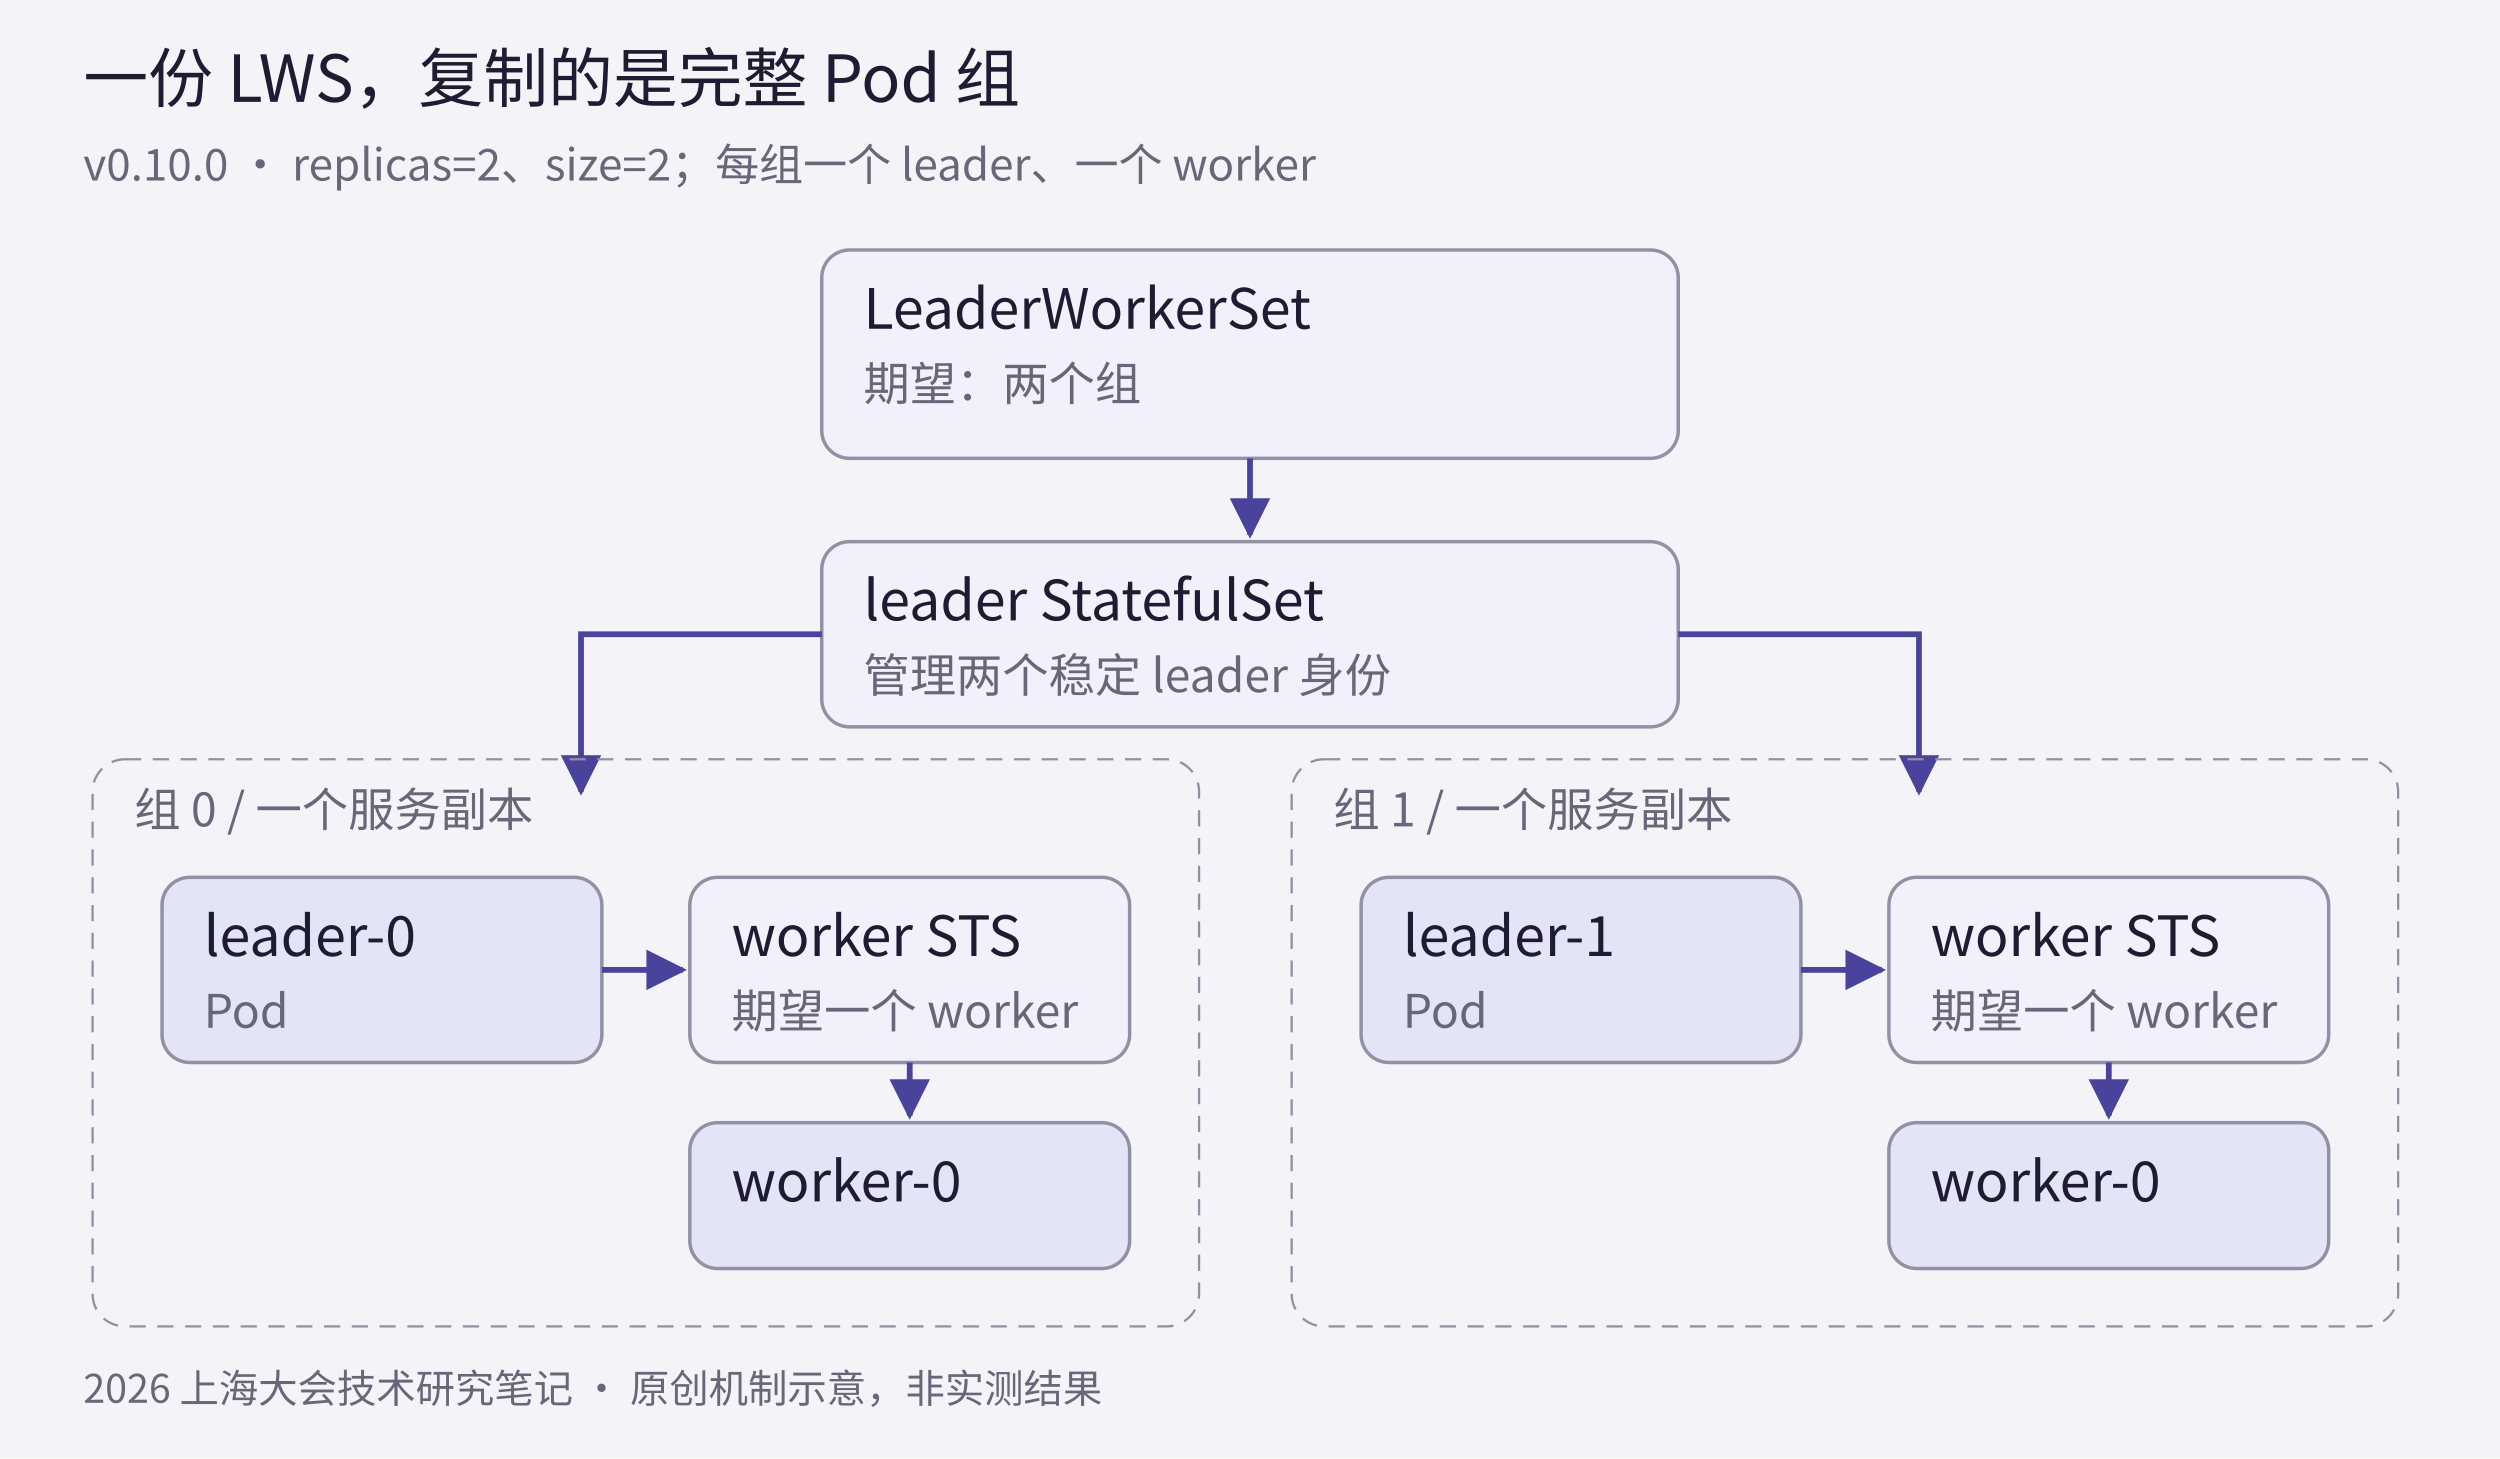
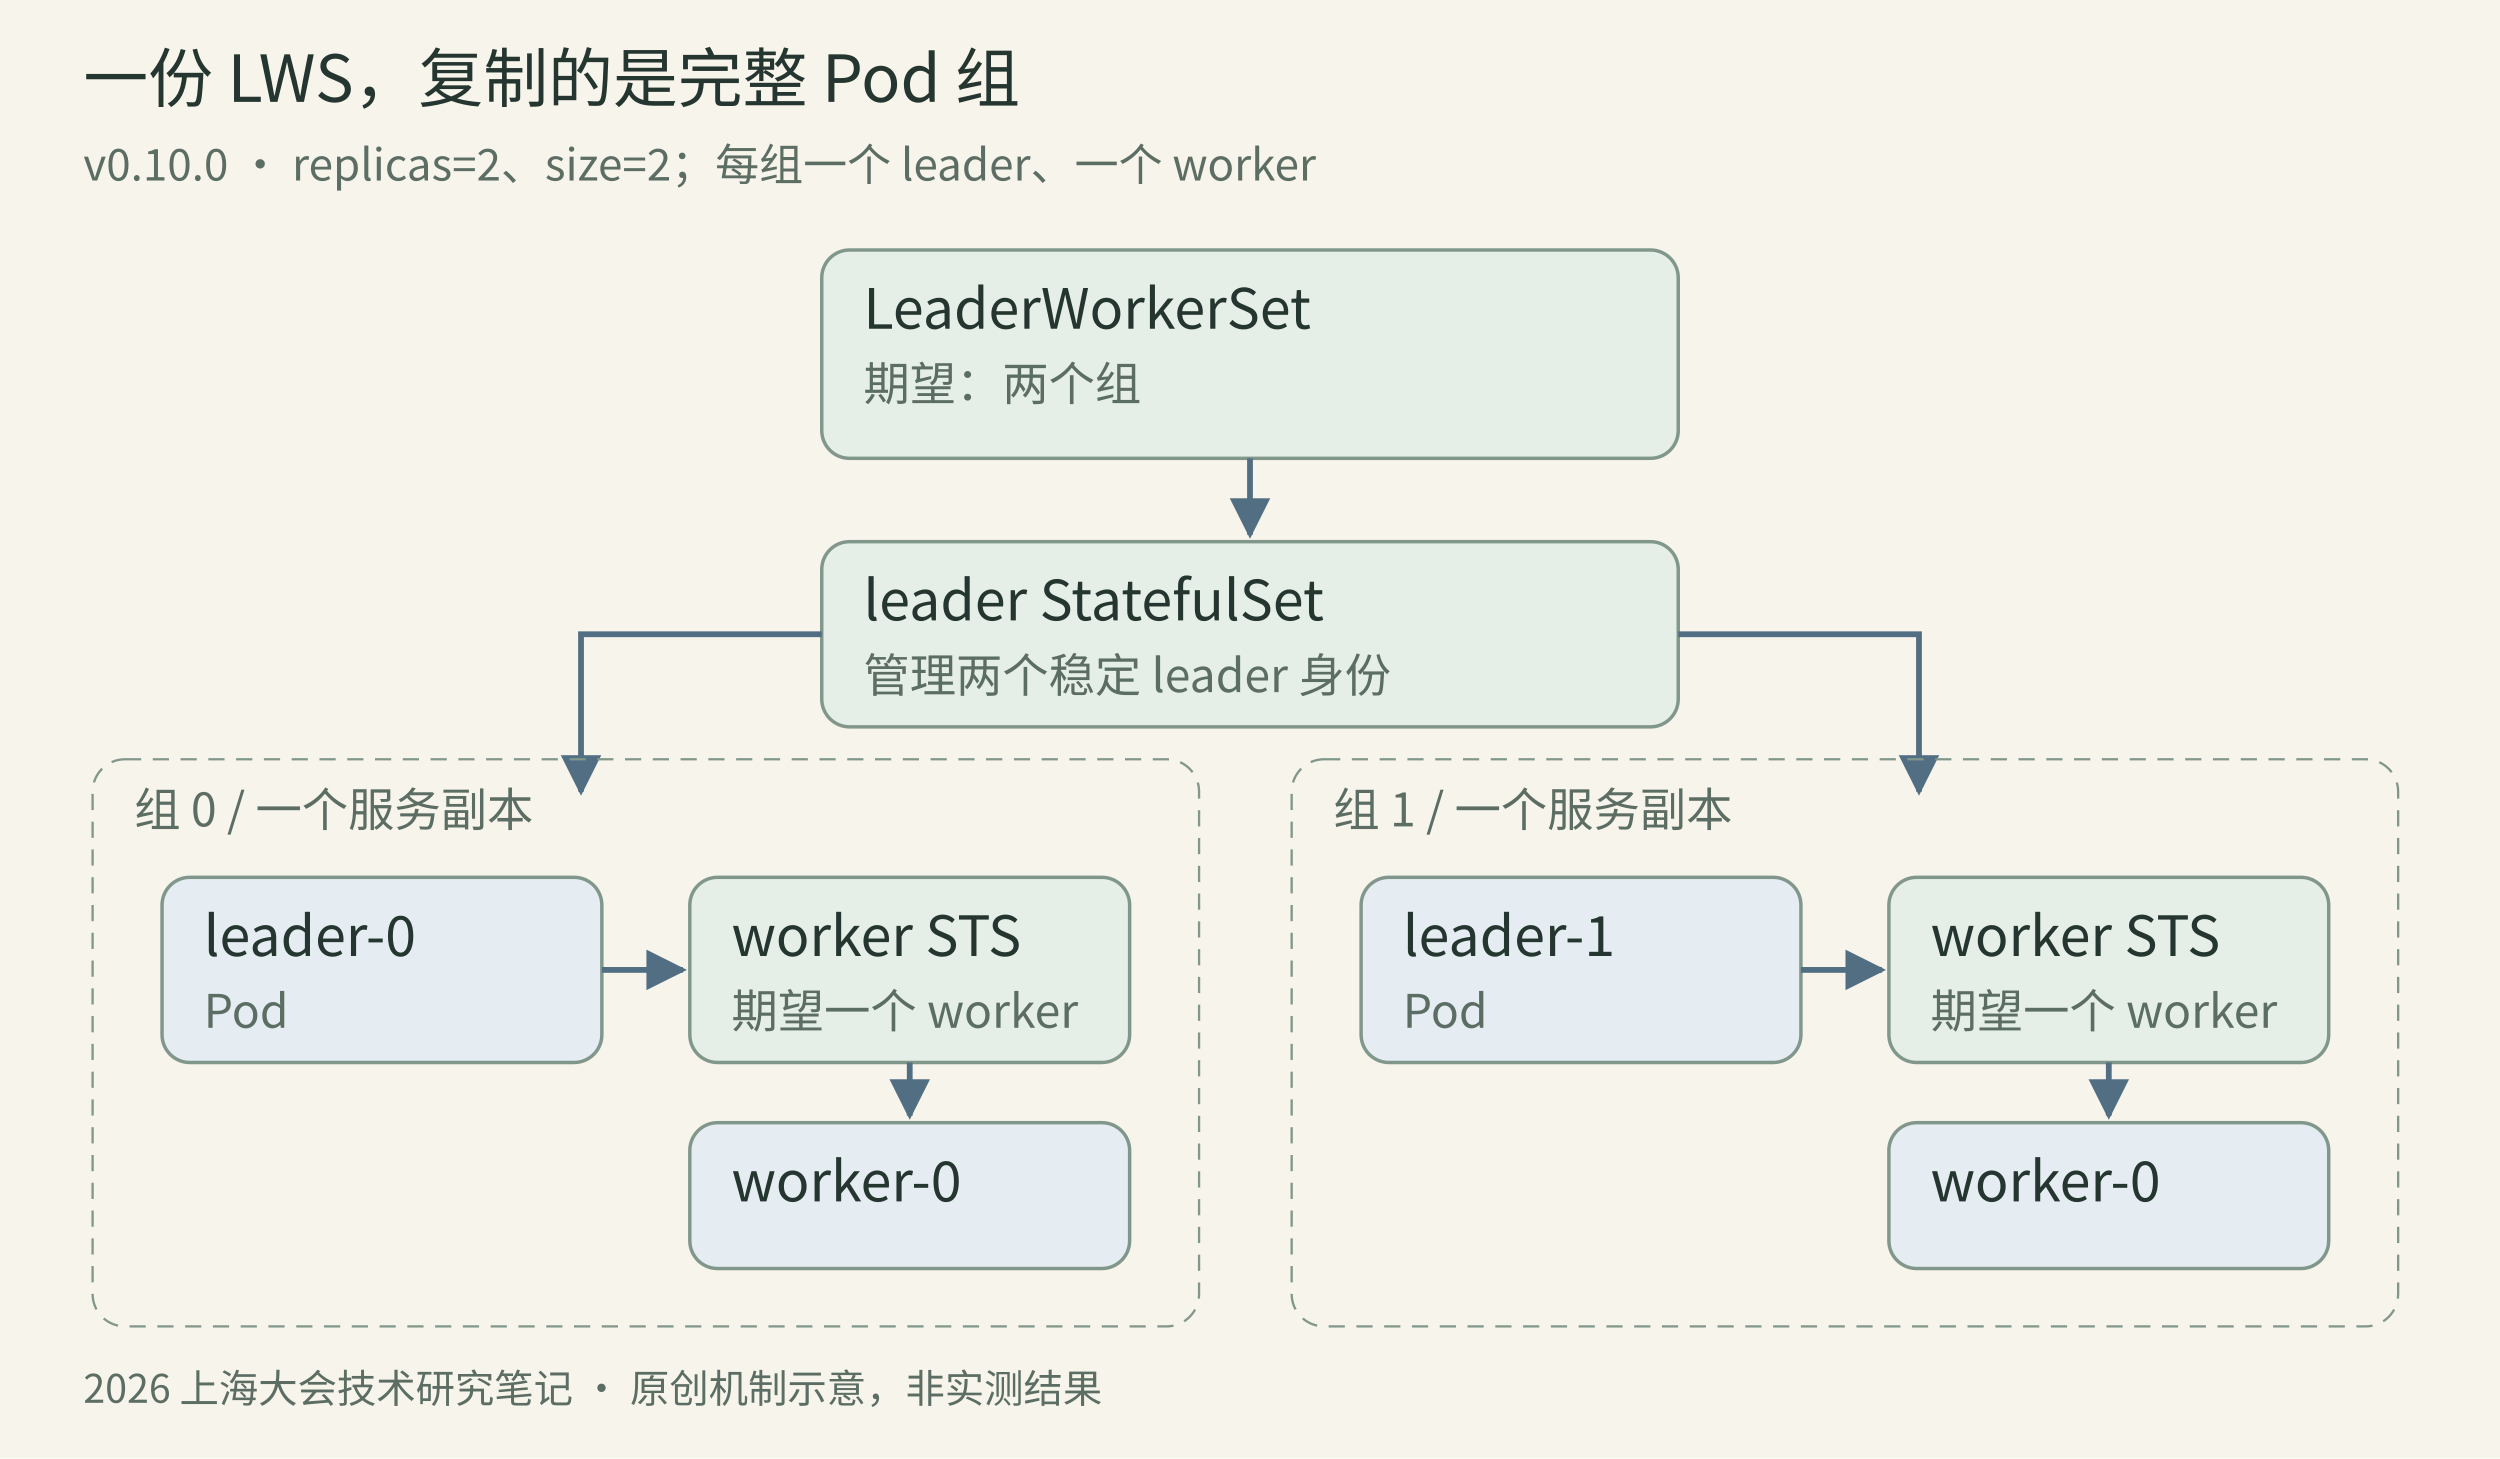
<svg xmlns="http://www.w3.org/2000/svg" viewBox="0 0 1080 630" role="img" aria-labelledby="title desc">
  <defs>
    <marker id="arrow" viewBox="0 0 10 10" refX="9" refY="5" markerWidth="7" markerHeight="7" orient="auto-start-reverse">
-       <path d="M 0 0 L 10 5 L 0 10 z" fill="#49439C" />
+       <path d="M 0 0 L 10 5 L 0 10 z" fill="#526e83" />
    </marker>
    <marker id="data" viewBox="0 0 10 10" refX="9" refY="5" markerWidth="7" markerHeight="7" orient="auto-start-reverse">
-       <path d="M 0 0 L 10 5 L 0 10 z" fill="#4D6B33" />
+       <path d="M 0 0 L 10 5 L 0 10 z" fill="#197657" />
    </marker>
  </defs>
-   <rect width="1080" height="630" fill="#F4F4F8" />
+   <rect width="1080" height="630" fill="#f7f4eb" />
  <g font-family="Microsoft YaHei, PingFang SC, Noto Sans CJK SC, sans-serif">
-     <text x="36" y="44" font-size="28" fill="#1E1C32" text-anchor="start">一份 LWS，复制的是完整 Pod 组</text>
-     <text x="36" y="78" font-size="19" fill="#68677A" text-anchor="start">v0.10.0 · replicas=2、size=2；每组一个 leader、一个 worker</text>
-     <rect x="355" y="108" width="370" height="90" rx="12" fill="#F1F1FB" stroke="#9190A4" stroke-width="1.5" />
-     <text x="373" y="142" font-size="24" fill="#1E1C32" text-anchor="start">LeaderWorkerSet</text>
-     <text x="373" y="173" font-size="20" fill="#68677A" text-anchor="start">期望：两个组</text>
-     <polyline points="540,198 540,231" fill="none" stroke="#49439C" stroke-width="2.5" marker-end="url(#arrow)" />
-     <rect x="355" y="234" width="370" height="80" rx="12" fill="#F1F1FB" stroke="#9190A4" stroke-width="1.5" />
-     <text x="373" y="268" font-size="24" fill="#1E1C32" text-anchor="start">leader StatefulSet</text>
-     <text x="373" y="299" font-size="20" fill="#68677A" text-anchor="start">管理两个稳定 leader 身份</text>
-     <polyline points="355,274 251,274 251,342" fill="none" stroke="#49439C" stroke-width="2.5" marker-end="url(#arrow)" />
-     <polyline points="725,274 829,274 829,342" fill="none" stroke="#49439C" stroke-width="2.5" marker-end="url(#arrow)" />
-     <rect x="40" y="328" width="478" height="245" rx="14" fill="none" stroke="#9190A4" stroke-dasharray="7 5" />
-     <text x="58" y="357" font-size="20" fill="#68677A" text-anchor="start">组 0 / 一个服务副本</text>
-     <rect x="558" y="328" width="478" height="245" rx="14" fill="none" stroke="#9190A4" stroke-dasharray="7 5" />
-     <text x="576" y="357" font-size="20" fill="#68677A" text-anchor="start">组 1 / 一个服务副本</text>
-     <rect x="70" y="379" width="190" height="80" rx="12" fill="#E4E4F7" stroke="#9190A4" stroke-width="1.5" />
-     <text x="88" y="413" font-size="24" fill="#1E1C32" text-anchor="start">leader-0</text>
-     <text x="88" y="444" font-size="20" fill="#68677A" text-anchor="start">Pod</text>
-     <rect x="588" y="379" width="190" height="80" rx="12" fill="#E4E4F7" stroke="#9190A4" stroke-width="1.5" />
-     <text x="606" y="413" font-size="24" fill="#1E1C32" text-anchor="start">leader-1</text>
-     <text x="606" y="444" font-size="20" fill="#68677A" text-anchor="start">Pod</text>
-     <polyline points="260,419 295,419" fill="none" stroke="#49439C" stroke-width="2.5" marker-end="url(#arrow)" />
-     <polyline points="778,419 813,419" fill="none" stroke="#49439C" stroke-width="2.5" marker-end="url(#arrow)" />
-     <rect x="298" y="379" width="190" height="80" rx="12" fill="#F1F1FB" stroke="#9190A4" stroke-width="1.5" />
-     <text x="316" y="413" font-size="24" fill="#1E1C32" text-anchor="start">worker STS</text>
-     <text x="316" y="444" font-size="20" fill="#68677A" text-anchor="start">期望一个 worker</text>
-     <rect x="816" y="379" width="190" height="80" rx="12" fill="#F1F1FB" stroke="#9190A4" stroke-width="1.5" />
-     <text x="834" y="413" font-size="24" fill="#1E1C32" text-anchor="start">worker STS</text>
-     <text x="834" y="444" font-size="20" fill="#68677A" text-anchor="start">期望一个 worker</text>
-     <polyline points="393,459 393,482" fill="none" stroke="#49439C" stroke-width="2.5" marker-end="url(#arrow)" />
-     <polyline points="911,459 911,482" fill="none" stroke="#49439C" stroke-width="2.5" marker-end="url(#arrow)" />
-     <rect x="298" y="485" width="190" height="63" rx="12" fill="#E4E4F7" stroke="#9190A4" stroke-width="1.5" />
-     <text x="316" y="519" font-size="24" fill="#1E1C32" text-anchor="start">worker-0</text>
-     <rect x="816" y="485" width="190" height="63" rx="12" fill="#E4E4F7" stroke="#9190A4" stroke-width="1.5" />
-     <text x="834" y="519" font-size="24" fill="#1E1C32" text-anchor="start">worker-0</text>
-     <text x="36" y="606" font-size="17" fill="#68677A" text-anchor="start">2026 上海大会技术研究笔记 · 原创机制示意，非实测结果</text>
+     <text x="36" y="44" font-size="28" fill="#25352f" text-anchor="start">一份 LWS，复制的是完整 Pod 组</text>
+     <text x="36" y="78" font-size="19" fill="#5c6d64" text-anchor="start">v0.10.0 · replicas=2、size=2；每组一个 leader、一个 worker</text>
+     <rect x="355" y="108" width="370" height="90" rx="12" fill="#e5efe8" stroke="#81978b" stroke-width="1.5" />
+     <text x="373" y="142" font-size="24" fill="#25352f" text-anchor="start">LeaderWorkerSet</text>
+     <text x="373" y="173" font-size="20" fill="#5c6d64" text-anchor="start">期望：两个组</text>
+     <polyline points="540,198 540,231" fill="none" stroke="#526e83" stroke-width="2.5" marker-end="url(#arrow)" />
+     <rect x="355" y="234" width="370" height="80" rx="12" fill="#e5efe8" stroke="#81978b" stroke-width="1.5" />
+     <text x="373" y="268" font-size="24" fill="#25352f" text-anchor="start">leader StatefulSet</text>
+     <text x="373" y="299" font-size="20" fill="#5c6d64" text-anchor="start">管理两个稳定 leader 身份</text>
+     <polyline points="355,274 251,274 251,342" fill="none" stroke="#526e83" stroke-width="2.5" marker-end="url(#arrow)" />
+     <polyline points="725,274 829,274 829,342" fill="none" stroke="#526e83" stroke-width="2.5" marker-end="url(#arrow)" />
+     <rect x="40" y="328" width="478" height="245" rx="14" fill="none" stroke="#81978b" stroke-dasharray="7 5" />
+     <text x="58" y="357" font-size="20" fill="#5c6d64" text-anchor="start">组 0 / 一个服务副本</text>
+     <rect x="558" y="328" width="478" height="245" rx="14" fill="none" stroke="#81978b" stroke-dasharray="7 5" />
+     <text x="576" y="357" font-size="20" fill="#5c6d64" text-anchor="start">组 1 / 一个服务副本</text>
+     <rect x="70" y="379" width="190" height="80" rx="12" fill="#e5edf3" stroke="#81978b" stroke-width="1.5" />
+     <text x="88" y="413" font-size="24" fill="#25352f" text-anchor="start">leader-0</text>
+     <text x="88" y="444" font-size="20" fill="#5c6d64" text-anchor="start">Pod</text>
+     <rect x="588" y="379" width="190" height="80" rx="12" fill="#e5edf3" stroke="#81978b" stroke-width="1.5" />
+     <text x="606" y="413" font-size="24" fill="#25352f" text-anchor="start">leader-1</text>
+     <text x="606" y="444" font-size="20" fill="#5c6d64" text-anchor="start">Pod</text>
+     <polyline points="260,419 295,419" fill="none" stroke="#526e83" stroke-width="2.5" marker-end="url(#arrow)" />
+     <polyline points="778,419 813,419" fill="none" stroke="#526e83" stroke-width="2.5" marker-end="url(#arrow)" />
+     <rect x="298" y="379" width="190" height="80" rx="12" fill="#e5efe8" stroke="#81978b" stroke-width="1.5" />
+     <text x="316" y="413" font-size="24" fill="#25352f" text-anchor="start">worker STS</text>
+     <text x="316" y="444" font-size="20" fill="#5c6d64" text-anchor="start">期望一个 worker</text>
+     <rect x="816" y="379" width="190" height="80" rx="12" fill="#e5efe8" stroke="#81978b" stroke-width="1.5" />
+     <text x="834" y="413" font-size="24" fill="#25352f" text-anchor="start">worker STS</text>
+     <text x="834" y="444" font-size="20" fill="#5c6d64" text-anchor="start">期望一个 worker</text>
+     <polyline points="393,459 393,482" fill="none" stroke="#526e83" stroke-width="2.5" marker-end="url(#arrow)" />
+     <polyline points="911,459 911,482" fill="none" stroke="#526e83" stroke-width="2.5" marker-end="url(#arrow)" />
+     <rect x="298" y="485" width="190" height="63" rx="12" fill="#e5edf3" stroke="#81978b" stroke-width="1.5" />
+     <text x="316" y="519" font-size="24" fill="#25352f" text-anchor="start">worker-0</text>
+     <rect x="816" y="485" width="190" height="63" rx="12" fill="#e5edf3" stroke="#81978b" stroke-width="1.5" />
+     <text x="834" y="519" font-size="24" fill="#25352f" text-anchor="start">worker-0</text>
+     <text x="36" y="606" font-size="17" fill="#5c6d64" text-anchor="start">2026 上海大会技术研究笔记 · 原创机制示意，非实测结果</text>
  </g>
</svg>
